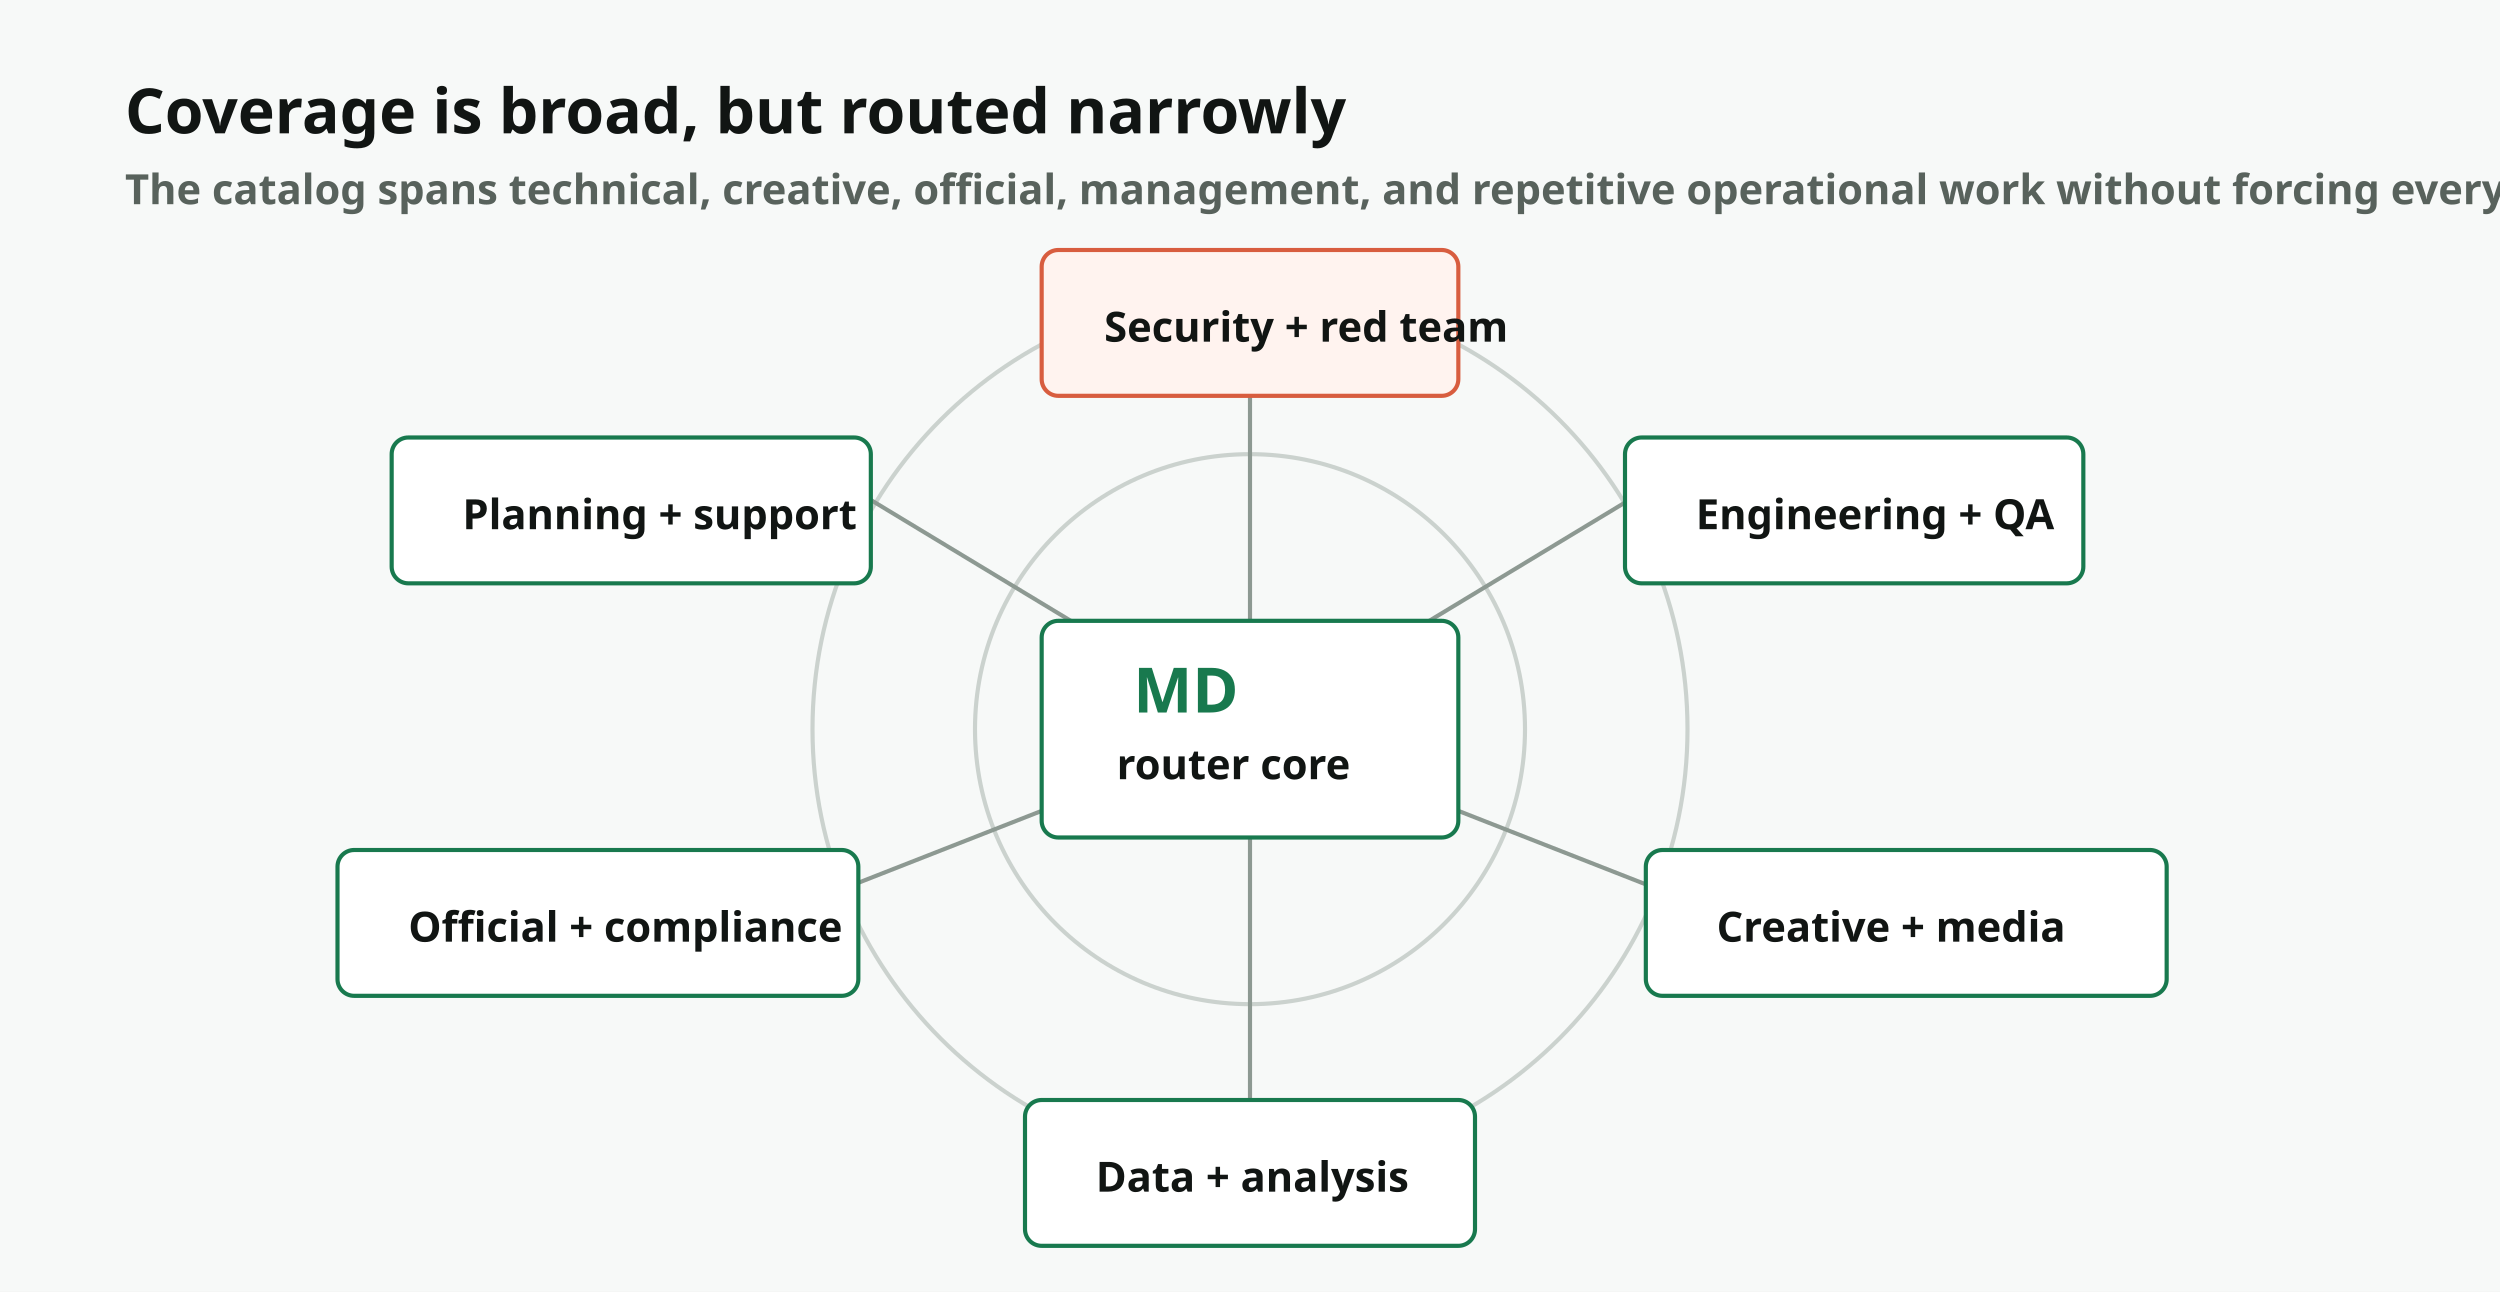
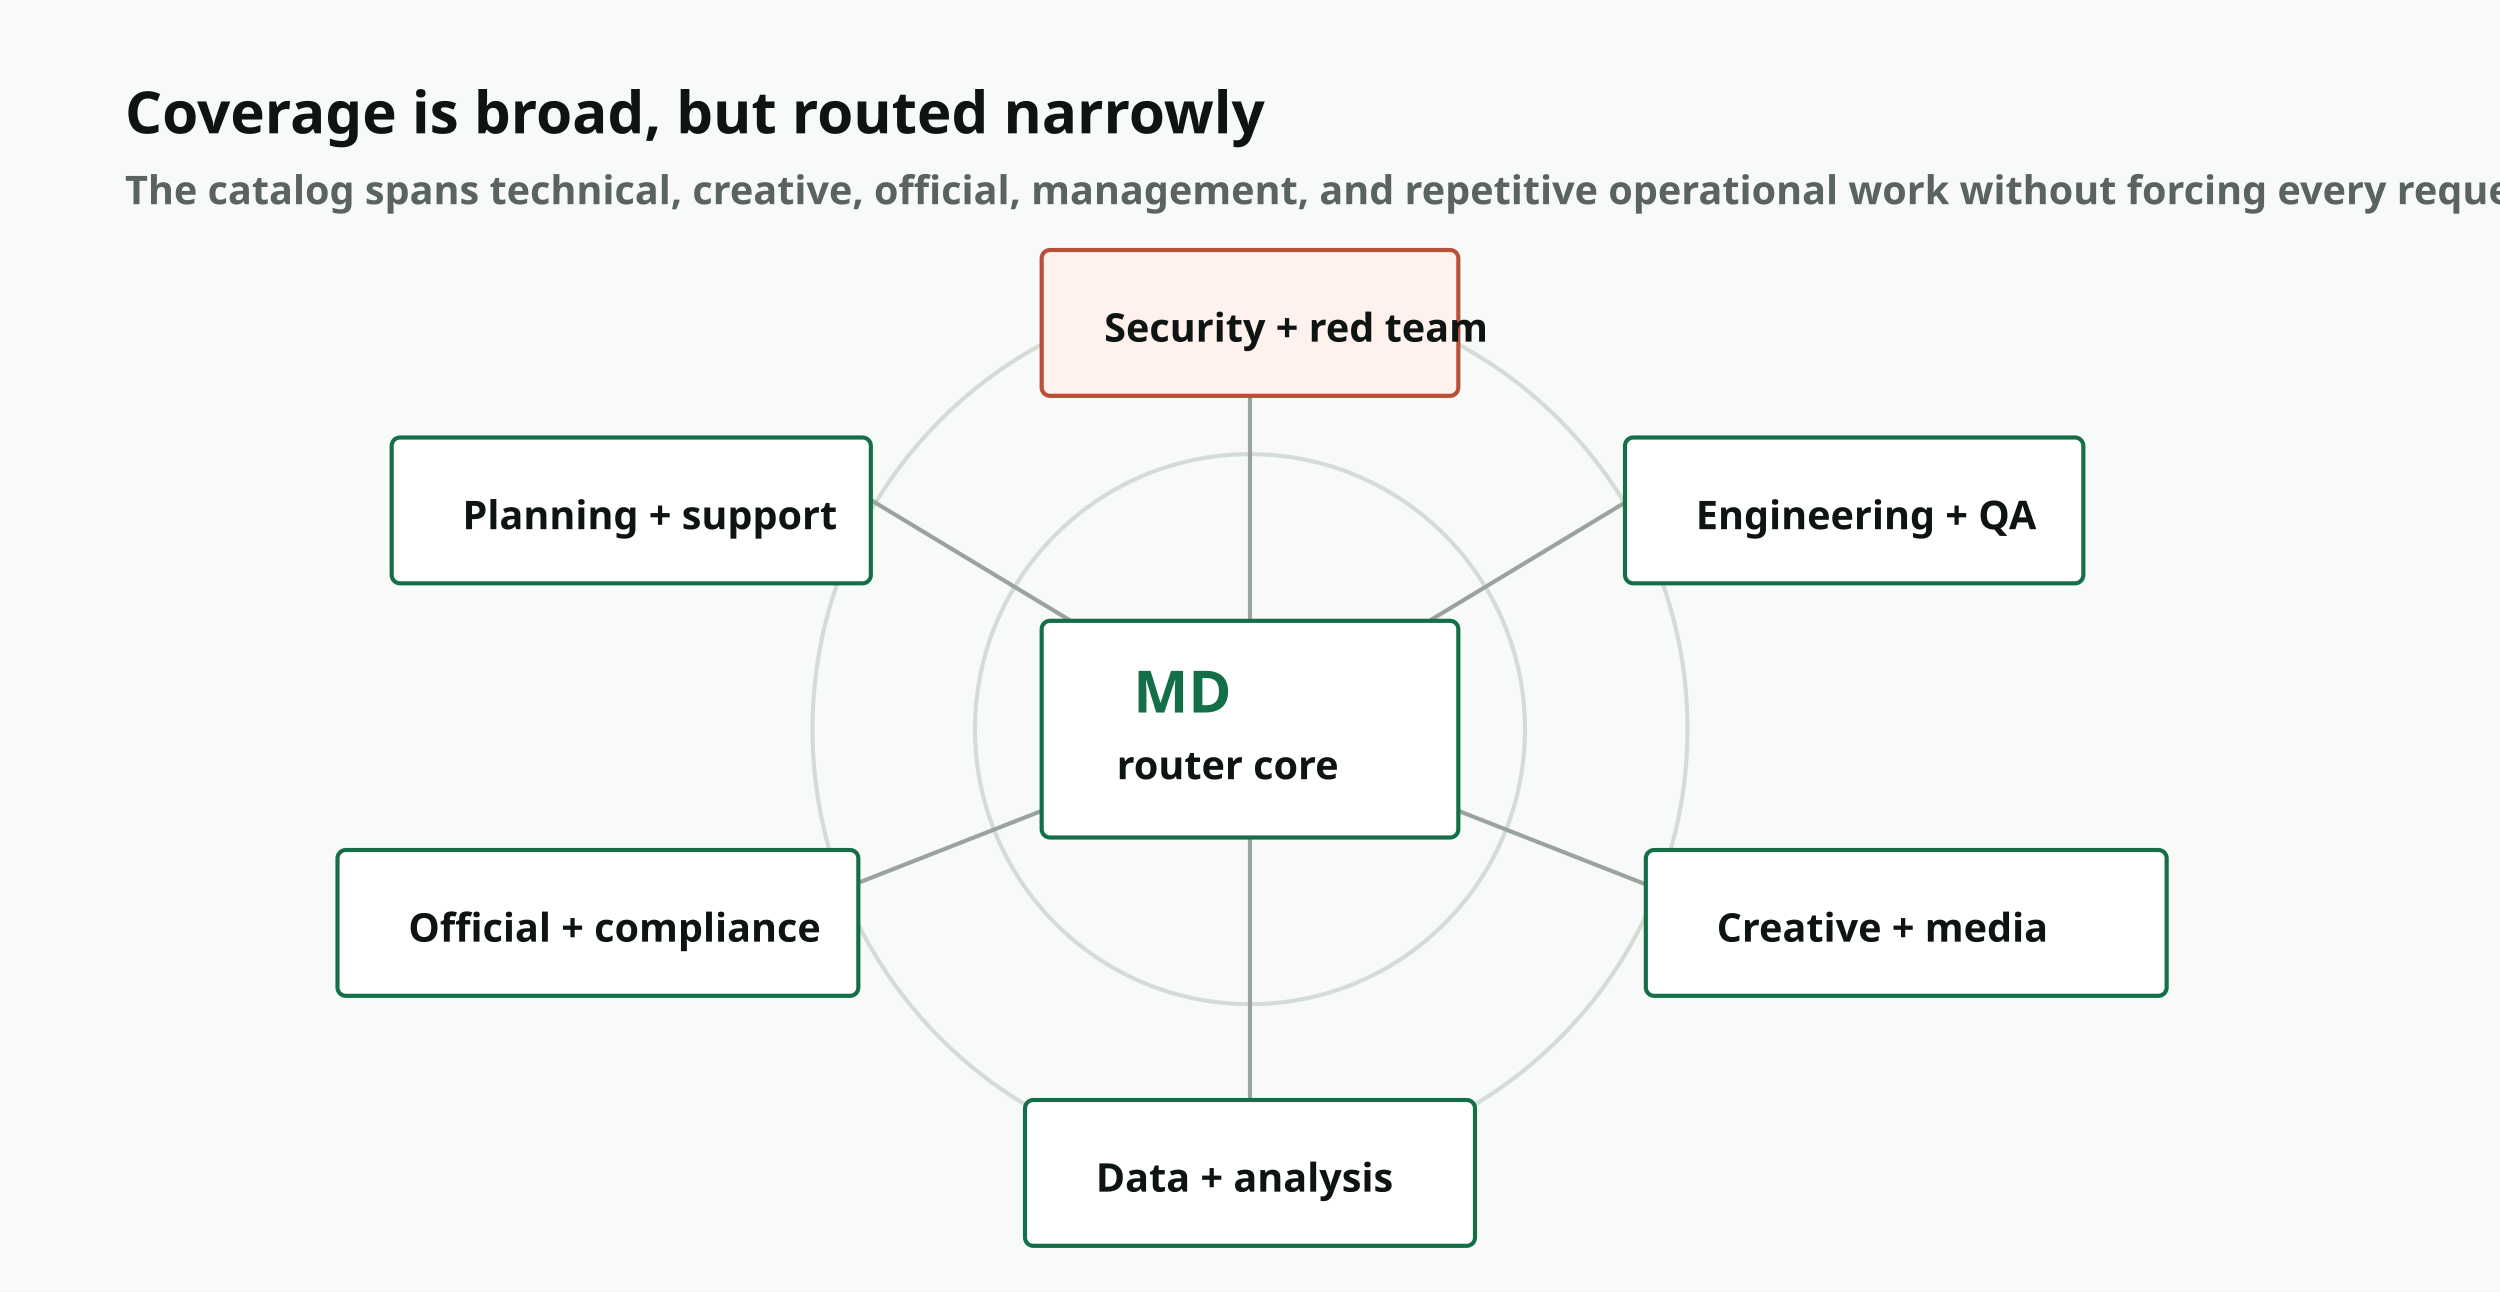
<svg xmlns="http://www.w3.org/2000/svg" role="img" aria-labelledby="title desc" viewBox="0 0 1200 620">
  <defs>
-     <style>.bg{fill:#f7f9f8}.ring{fill:none;stroke:#cbd2ce;stroke-width:2}.node{fill:#fff;stroke:#18794e;stroke-width:2}.hot{fill:#fff3ef;stroke:#d85d3f;stroke-width:2}.ink{fill:#111513}.muted{fill:#58625c}.accent{fill:#18794e}.label{font:740 30px system-ui,sans-serif}.small{font:560 20px system-ui,sans-serif}.line{stroke:#8d9992;stroke-width:2}</style>
+     <style>.bg{fill:#f8faf9}.ring{fill:none;stroke:#d4dcd8;stroke-width:2}.node{fill:#fff;stroke:#146f49;stroke-width:2}.hot{fill:#fff1ec;stroke:#b84f37;stroke-width:2}.ink{fill:#0d1411}.muted{fill:#59645f}.accent{fill:#146f49}.label{font:740 28px system-ui,sans-serif}.small{font:560 19px system-ui,sans-serif}.line{stroke:#9aa49f;stroke-width:2}</style>
  </defs>
  <rect class="bg" width="1200" height="620" />
  <text x="60" y="64" class="label ink">Coverage is broad, but routed narrowly</text>
  <text x="60" y="98" class="small muted">The catalog spans technical, creative, official, management, and repetitive operational work without forcing every request through one giant prompt.</text>
  <circle class="ring" cx="600" cy="350" r="210" />
  <circle class="ring" cx="600" cy="350" r="132" />
  <line class="line" x1="600" y1="350" x2="600" y2="154" />
  <line class="line" x1="600" y1="350" x2="782" y2="240" />
  <line class="line" x1="600" y1="350" x2="804" y2="430" />
  <line class="line" x1="600" y1="350" x2="600" y2="550" />
  <line class="line" x1="600" y1="350" x2="396" y2="430" />
  <line class="line" x1="600" y1="350" x2="418" y2="240" />
  <g transform="translate(500 298)">
-     <rect class="node" width="200" height="104" rx="8" />
+     <rect class="node" width="200" height="104" rx="4" />
    <text x="44" y="44" class="label accent">MD</text>
    <text x="36" y="76" class="small ink">router core</text>
  </g>
  <g transform="translate(500 120)">
-     <rect class="hot" width="200" height="70" rx="8" />
+     <rect class="hot" width="200" height="70" rx="4" />
    <text x="30" y="44" class="small ink">Security + red team</text>
  </g>
  <g transform="translate(780 210)">
-     <rect class="node" width="220" height="70" rx="8" />
+     <rect class="node" width="220" height="70" rx="4" />
    <text x="34" y="44" class="small ink">Engineering + QA</text>
  </g>
  <g transform="translate(790 408)">
-     <rect class="node" width="250" height="70" rx="8" />
+     <rect class="node" width="250" height="70" rx="4" />
    <text x="34" y="44" class="small ink">Creative + media</text>
  </g>
  <g transform="translate(492 528)">
-     <rect class="node" width="216" height="70" rx="8" />
+     <rect class="node" width="216" height="70" rx="4" />
    <text x="34" y="44" class="small ink">Data + analysis</text>
  </g>
  <g transform="translate(162 408)">
-     <rect class="node" width="250" height="70" rx="8" />
+     <rect class="node" width="250" height="70" rx="4" />
    <text x="34" y="44" class="small ink">Official + compliance</text>
  </g>
  <g transform="translate(188 210)">
-     <rect class="node" width="230" height="70" rx="8" />
+     <rect class="node" width="230" height="70" rx="4" />
    <text x="34" y="44" class="small ink">Planning + support</text>
  </g>
</svg>
